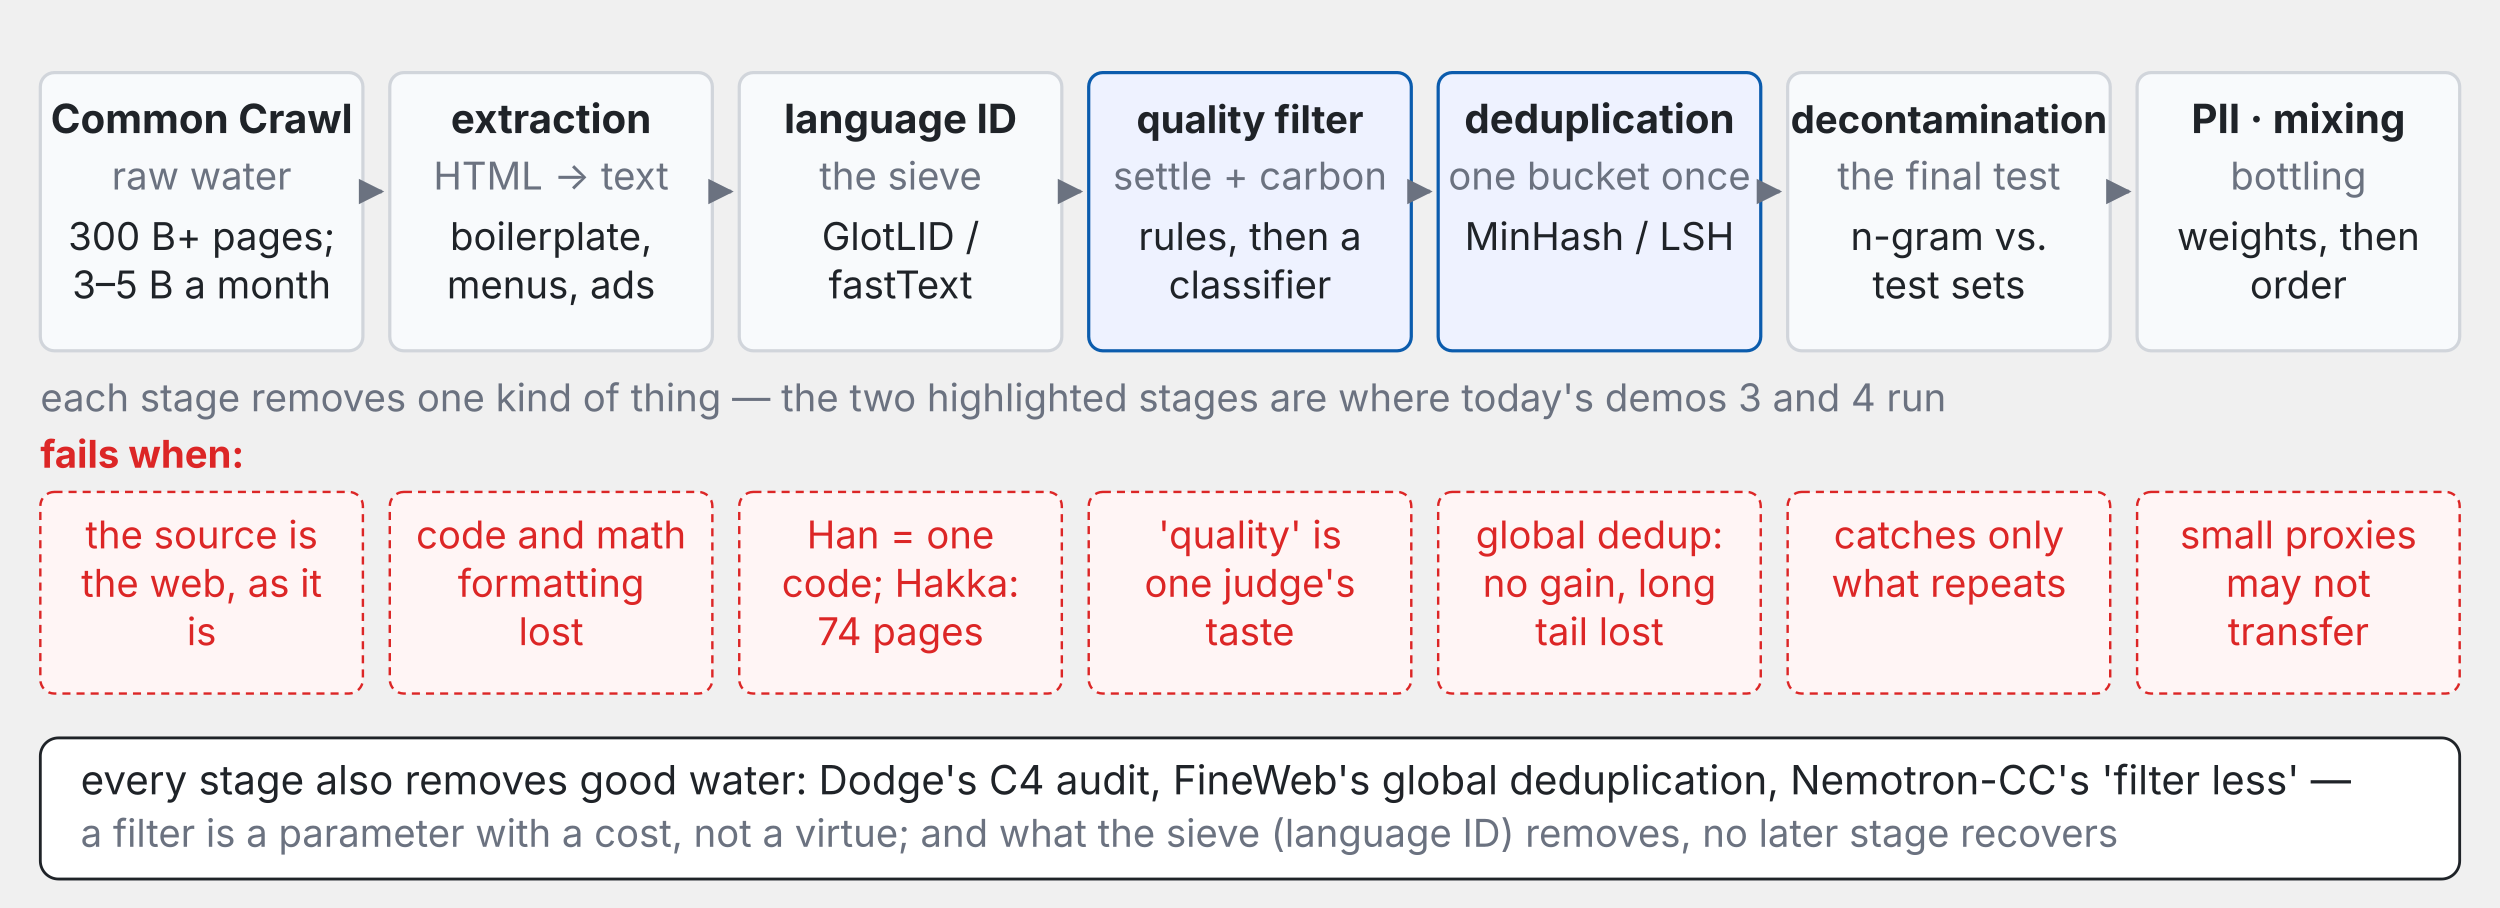
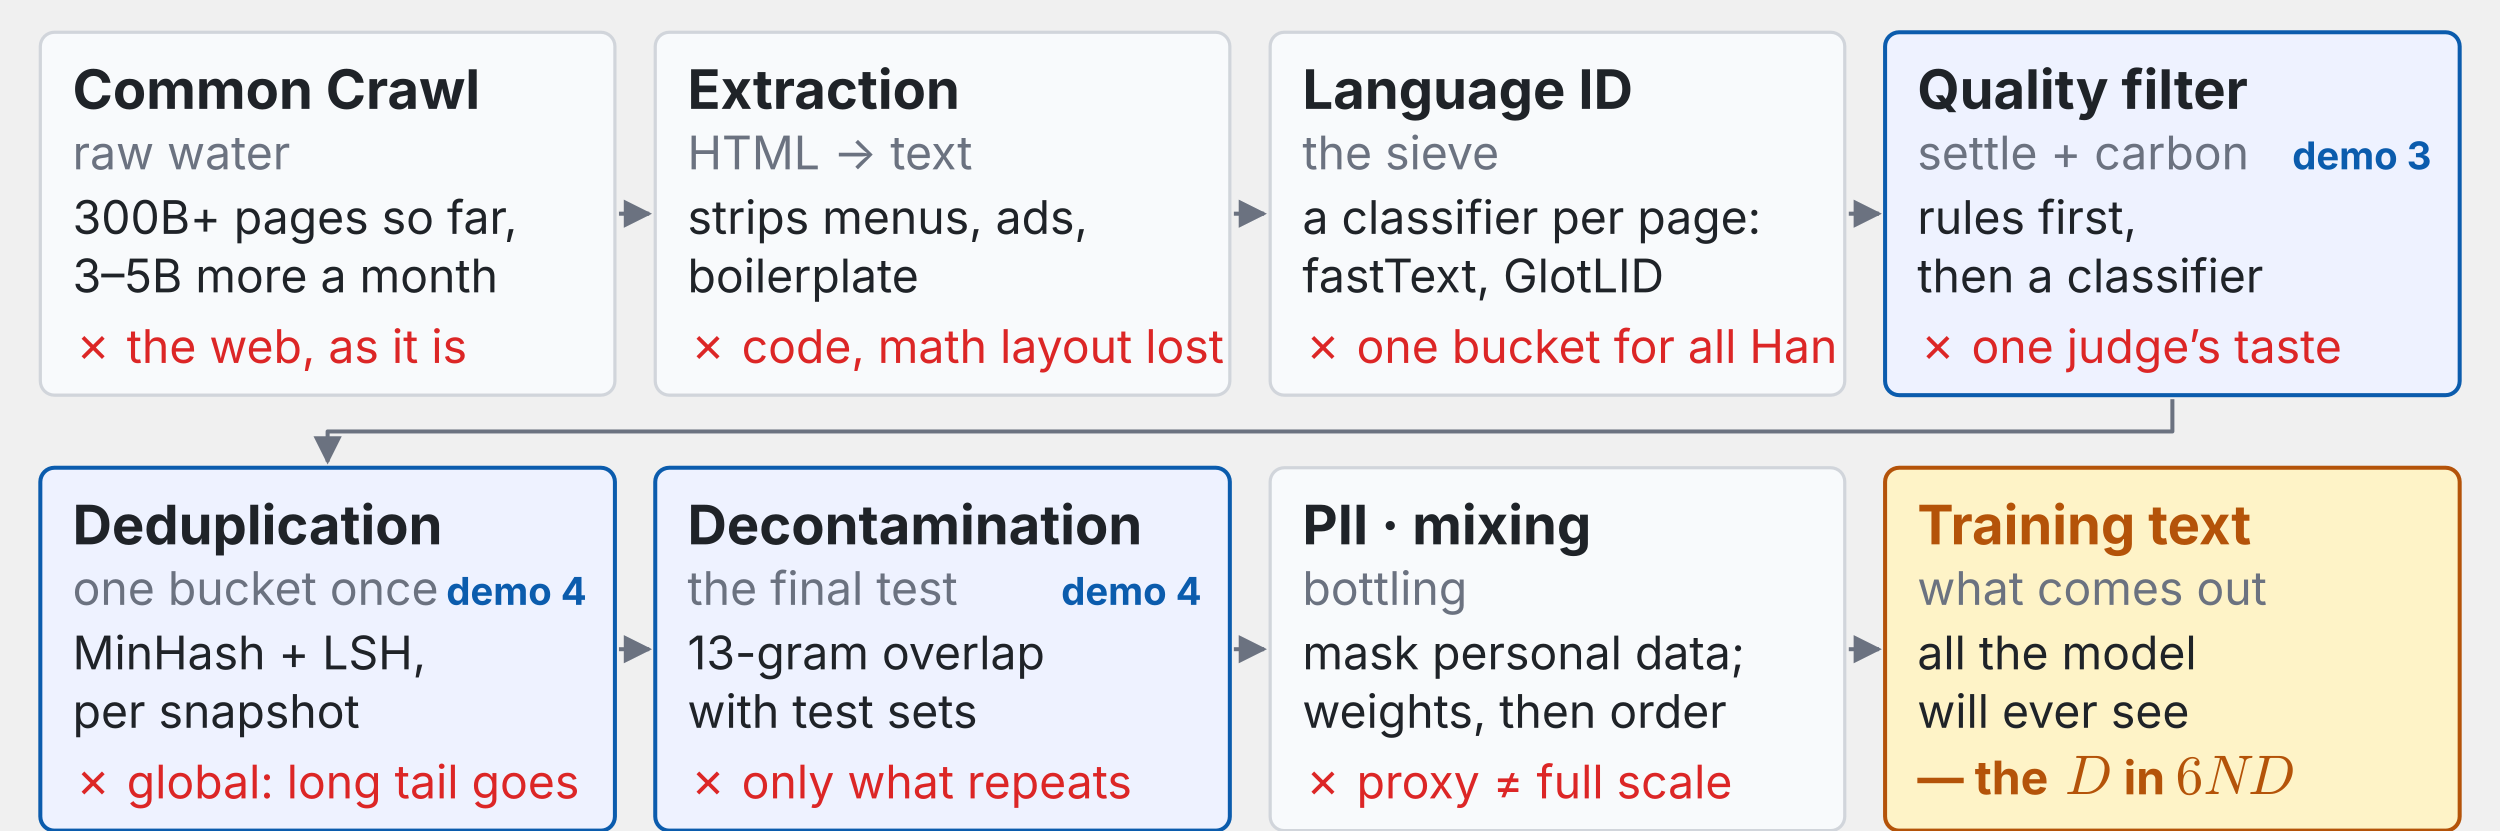
- <svg xmlns="http://www.w3.org/2000/svg" viewBox="0 0 1240 450" width="100%" font-family="-apple-system,BlinkMacSystemFont,Segoe UI,Helvetica Neue,PingFang TC,Noto Sans TC,sans-serif">
+ <svg xmlns="http://www.w3.org/2000/svg" xmlns:xlink="http://www.w3.org/1999/xlink" viewBox="0 0 1240 412" width="100%" font-family="-apple-system,BlinkMacSystemFont,Segoe UI,Helvetica Neue,PingFang TC,Noto Sans TC,sans-serif">
  <defs>
    <marker id="ah-pipeline" viewBox="0 0 10 10" refX="9" refY="5" markerWidth="7" markerHeight="7" orient="auto-start-reverse">
      <path d="M0,0 L10,5 L0,10 z" fill="#6b7280" />
    </marker>
  </defs>
-   <rect x="20" y="36" width="160" height="138" rx="7" fill="#f8fafc" stroke="#d1d5db" stroke-width="1.6" />
-   <text x="100" y="66" font-size="20" fill="#1f2328" text-anchor="middle" font-weight="700">Common Crawl</text>
-   <text x="100" y="94" font-size="19" fill="#6b7280" text-anchor="middle" font-weight="400">raw water</text>
-   <text x="100" y="124" font-size="19" fill="#1f2328" text-anchor="middle" font-weight="400">300 B+ pages;</text>
-   <text x="100" y="148" font-size="19" fill="#1f2328" text-anchor="middle" font-weight="400">3–5 B a month</text>
-   <line x1="182" y1="95" x2="189.333" y2="95" stroke="#6b7280" stroke-width="1.8" marker-end="url(#ah-pipeline)" />
-   <rect x="193.333" y="36" width="160" height="138" rx="7" fill="#f8fafc" stroke="#d1d5db" stroke-width="1.6" />
-   <text x="273.333" y="66" font-size="20" fill="#1f2328" text-anchor="middle" font-weight="700">extraction</text>
-   <text x="273.333" y="94" font-size="19" fill="#6b7280" text-anchor="middle" font-weight="400">HTML → text</text>
-   <text x="273.333" y="124" font-size="19" fill="#1f2328" text-anchor="middle" font-weight="400">boilerplate,</text>
-   <text x="273.333" y="148" font-size="19" fill="#1f2328" text-anchor="middle" font-weight="400">menus, ads</text>
-   <line x1="355.333" y1="95" x2="362.667" y2="95" stroke="#6b7280" stroke-width="1.8" marker-end="url(#ah-pipeline)" />
-   <rect x="366.667" y="36" width="160" height="138" rx="7" fill="#f8fafc" stroke="#d1d5db" stroke-width="1.6" />
-   <text x="446.667" y="66" font-size="20" fill="#1f2328" text-anchor="middle" font-weight="700">language ID</text>
-   <text x="446.667" y="94" font-size="19" fill="#6b7280" text-anchor="middle" font-weight="400">the sieve</text>
-   <text x="446.667" y="124" font-size="19" fill="#1f2328" text-anchor="middle" font-weight="400">GlotLID /</text>
-   <text x="446.667" y="148" font-size="19" fill="#1f2328" text-anchor="middle" font-weight="400">fastText</text>
-   <line x1="528.667" y1="95" x2="536" y2="95" stroke="#6b7280" stroke-width="1.8" marker-end="url(#ah-pipeline)" />
-   <rect x="540" y="36" width="160" height="138" rx="7" fill="#eef2ff" stroke="#0b5cad" stroke-width="1.6" />
-   <text x="620" y="66" font-size="19" fill="#1f2328" text-anchor="middle" font-weight="700">quality filter</text>
-   <text x="620" y="94" font-size="19" fill="#6b7280" text-anchor="middle" font-weight="400">settle + carbon</text>
-   <text x="620" y="124" font-size="19" fill="#1f2328" text-anchor="middle" font-weight="400">rules, then a</text>
-   <text x="620" y="148" font-size="19" fill="#1f2328" text-anchor="middle" font-weight="400">classifier</text>
-   <line x1="702" y1="95" x2="709.333" y2="95" stroke="#6b7280" stroke-width="1.8" marker-end="url(#ah-pipeline)" />
-   <rect x="713.333" y="36" width="160" height="138" rx="7" fill="#eef2ff" stroke="#0b5cad" stroke-width="1.6" />
-   <text x="793.333" y="66" font-size="20" fill="#1f2328" text-anchor="middle" font-weight="700">deduplication</text>
-   <text x="793.333" y="94" font-size="19" fill="#6b7280" text-anchor="middle" font-weight="400">one bucket once</text>
-   <text x="793.333" y="124" font-size="19" fill="#1f2328" text-anchor="middle" font-weight="400">MinHash / LSH</text>
-   <line x1="875.333" y1="95" x2="882.667" y2="95" stroke="#6b7280" stroke-width="1.8" marker-end="url(#ah-pipeline)" />
-   <rect x="886.667" y="36" width="160" height="138" rx="7" fill="#f8fafc" stroke="#d1d5db" stroke-width="1.6" />
-   <text x="966.667" y="66" font-size="19" fill="#1f2328" text-anchor="middle" font-weight="700">decontamination</text>
-   <text x="966.667" y="94" font-size="19" fill="#6b7280" text-anchor="middle" font-weight="400">the final test</text>
-   <text x="966.667" y="124" font-size="19" fill="#1f2328" text-anchor="middle" font-weight="400">n-gram vs.</text>
-   <text x="966.667" y="148" font-size="19" fill="#1f2328" text-anchor="middle" font-weight="400">test sets</text>
-   <line x1="1048.67" y1="95" x2="1056" y2="95" stroke="#6b7280" stroke-width="1.8" marker-end="url(#ah-pipeline)" />
-   <rect x="1060" y="36" width="160" height="138" rx="7" fill="#f8fafc" stroke="#d1d5db" stroke-width="1.6" />
-   <text x="1140" y="66" font-size="20" fill="#1f2328" text-anchor="middle" font-weight="700">PII · mixing</text>
-   <text x="1140" y="94" font-size="19" fill="#6b7280" text-anchor="middle" font-weight="400">bottling</text>
-   <text x="1140" y="124" font-size="19" fill="#1f2328" text-anchor="middle" font-weight="400">weights, then</text>
-   <text x="1140" y="148" font-size="19" fill="#1f2328" text-anchor="middle" font-weight="400">order</text>
-   <text x="20" y="204" font-size="19" fill="#6b7280" text-anchor="start" font-weight="400">each stage removes one kind of thing — the two highlighted stages are where today's demos 3 and 4 run</text>
+   <rect x="20" y="16" width="285" height="180" rx="7" fill="#f8fafc" stroke="#d1d5db" stroke-width="1.6" />
+   <text x="36" y="54" font-size="27" fill="#1f2328" text-anchor="start" font-weight="700">Common Crawl</text>
+   <text x="36" y="84" font-size="23" fill="#6b7280" text-anchor="start" font-weight="400">raw water</text>
+   <text x="36" y="116" font-size="23" fill="#1f2328" text-anchor="start" font-weight="400">300B+ pages so far,</text>
+   <text x="36" y="145" font-size="23" fill="#1f2328" text-anchor="start" font-weight="400">3–5B more a month</text>
+   <line x1="307" y1="106" x2="322" y2="106" stroke="#6b7280" stroke-width="2" marker-end="url(#ah-pipeline)" />
+   <rect x="325" y="16" width="285" height="180" rx="7" fill="#f8fafc" stroke="#d1d5db" stroke-width="1.6" />
+   <text x="341" y="54" font-size="27" fill="#1f2328" text-anchor="start" font-weight="700">Extraction</text>
+   <text x="341" y="84" font-size="23" fill="#6b7280" text-anchor="start" font-weight="400">HTML → text</text>
+   <text x="341" y="116" font-size="23" fill="#1f2328" text-anchor="start" font-weight="400">strips menus, ads,</text>
+   <text x="341" y="145" font-size="23" fill="#1f2328" text-anchor="start" font-weight="400">boilerplate</text>
+   <line x1="612" y1="106" x2="627" y2="106" stroke="#6b7280" stroke-width="2" marker-end="url(#ah-pipeline)" />
+   <rect x="630" y="16" width="285" height="180" rx="7" fill="#f8fafc" stroke="#d1d5db" stroke-width="1.6" />
+   <text x="646" y="54" font-size="27" fill="#1f2328" text-anchor="start" font-weight="700">Language ID</text>
+   <text x="646" y="84" font-size="23" fill="#6b7280" text-anchor="start" font-weight="400">the sieve</text>
+   <text x="646" y="116" font-size="23" fill="#1f2328" text-anchor="start" font-weight="400">a classifier per page:</text>
+   <text x="646" y="145" font-size="23" fill="#1f2328" text-anchor="start" font-weight="400">fastText, GlotLID</text>
+   <line x1="917" y1="106" x2="932" y2="106" stroke="#6b7280" stroke-width="2" marker-end="url(#ah-pipeline)" />
+   <rect x="935" y="16" width="285" height="180" rx="7" fill="#eef2ff" stroke="#0b5cad" stroke-width="2" />
+   <text x="951" y="54" font-size="27" fill="#1f2328" text-anchor="start" font-weight="700">Quality filter</text>
+   <text x="1206" y="84" font-size="19" fill="#0b5cad" text-anchor="end" font-weight="700">demo 3</text>
+   <text x="951" y="84" font-size="23" fill="#6b7280" text-anchor="start" font-weight="400">settle + carbon</text>
+   <text x="951" y="116" font-size="23" fill="#1f2328" text-anchor="start" font-weight="400">rules first,</text>
+   <text x="951" y="145" font-size="23" fill="#1f2328" text-anchor="start" font-weight="400">then a classifier</text>
+   <rect x="20" y="232" width="285" height="180" rx="7" fill="#eef2ff" stroke="#0b5cad" stroke-width="2" />
+   <text x="36" y="270" font-size="27" fill="#1f2328" text-anchor="start" font-weight="700">Deduplication</text>
+   <text x="291" y="300" font-size="19" fill="#0b5cad" text-anchor="end" font-weight="700">demo 4</text>
+   <text x="36" y="300" font-size="23" fill="#6b7280" text-anchor="start" font-weight="400">one bucket once</text>
+   <text x="36" y="332" font-size="23" fill="#1f2328" text-anchor="start" font-weight="400">MinHash + LSH,</text>
+   <text x="36" y="361" font-size="23" fill="#1f2328" text-anchor="start" font-weight="400">per snapshot</text>
+   <line x1="307" y1="322" x2="322" y2="322" stroke="#6b7280" stroke-width="2" marker-end="url(#ah-pipeline)" />
+   <rect x="325" y="232" width="285" height="180" rx="7" fill="#eef2ff" stroke="#0b5cad" stroke-width="2" />
+   <text x="341" y="270" font-size="27" fill="#1f2328" text-anchor="start" font-weight="700">Decontamination</text>
+   <text x="596" y="300" font-size="19" fill="#0b5cad" text-anchor="end" font-weight="700">demo 4</text>
+   <text x="341" y="300" font-size="23" fill="#6b7280" text-anchor="start" font-weight="400">the final test</text>
+   <text x="341" y="332" font-size="23" fill="#1f2328" text-anchor="start" font-weight="400">13-gram overlap</text>
+   <text x="341" y="361" font-size="23" fill="#1f2328" text-anchor="start" font-weight="400">with test sets</text>
+   <line x1="612" y1="322" x2="627" y2="322" stroke="#6b7280" stroke-width="2" marker-end="url(#ah-pipeline)" />
+   <rect x="630" y="232" width="285" height="180" rx="7" fill="#f8fafc" stroke="#d1d5db" stroke-width="1.6" />
+   <text x="646" y="270" font-size="27" fill="#1f2328" text-anchor="start" font-weight="700">PII · mixing</text>
+   <text x="646" y="300" font-size="23" fill="#6b7280" text-anchor="start" font-weight="400">bottling</text>
+   <text x="646" y="332" font-size="23" fill="#1f2328" text-anchor="start" font-weight="400">mask personal data;</text>
+   <text x="646" y="361" font-size="23" fill="#1f2328" text-anchor="start" font-weight="400">weights, then order</text>
+   <line x1="917" y1="322" x2="932" y2="322" stroke="#6b7280" stroke-width="2" marker-end="url(#ah-pipeline)" />
+   <rect x="935" y="232" width="285" height="180" rx="7" fill="#fef3c7" stroke="#b45309" stroke-width="2" />
+   <text x="951" y="270" font-size="27" fill="#b45309" text-anchor="start" font-weight="700">Training text</text>
+   <text x="951" y="300" font-size="23" fill="#6b7280" text-anchor="start" font-weight="400">what comes out</text>
+   <text x="951" y="332" font-size="23" fill="#1f2328" text-anchor="start" font-weight="400">all the model</text>
+   <text x="951" y="361" font-size="23" fill="#1f2328" text-anchor="start" font-weight="400">will ever see</text>
+   <text x="951" y="394" font-size="23" fill="#b45309" text-anchor="start" font-weight="700" textLength="67.0" lengthAdjust="spacing">— the</text>
+   <svg x="1024.21" y="373.028" width="22.908" height="26.712" viewBox="0 0 22.908 26.712">
+     <defs>
+       <style type="text/css">*{stroke-linejoin: round; stroke-linecap: butt}</style>
+     </defs>
+     <g id="t112-figure_1">
+       <g id="t112-patch_1">
+         <path d="M 0 26.712  L 22.908 26.712  L 22.908 0  L 0 0  L 0 26.712  z " style="fill: none" />
+       </g>
+       <g id="t112-text_1">
+         <g style="fill: #b45309" transform="translate(0 20.97169) scale(0.276 -0.276)">
+           <defs>
+             <path id="t112-Cmmi10-44" d="M 313 0  Q 250 0 250 84  Q 253 100 262 139  Q 272 178 289 201  Q 306 225 331 225  Q 722 225 878 269  Q 959 297 997 441  L 1875 3956  Q 1888 4019 1888 4044  Q 1888 4113 1813 4122  Q 1691 4147 1350 4147  Q 1288 4147 1288 4231  Q 1291 4247 1300 4286  Q 1309 4325 1326 4348  Q 1344 4372 1369 4372  L 3669 4372  Q 4116 4372 4450 4155  Q 4784 3938 4962 3570  Q 5141 3203 5141 2759  Q 5141 2269 4937 1778  Q 4734 1288 4368 881  Q 4003 475 3534 237  Q 3066 0 2572 0  L 313 0  z M 1509 275  Q 1509 225 1728 225  L 2472 225  Q 2828 225 3159 372  Q 3491 519 3750 775  Q 3991 1016 4175 1406  Q 4359 1797 4461 2222  Q 4563 2647 4563 3003  Q 4563 3263 4486 3472  Q 4409 3681 4270 3831  Q 4131 3981 3922 4064  Q 3713 4147 3450 4147  L 2747 4147  Q 2572 4147 2515 4117  Q 2459 4088 2413 3928  L 1538 416  Q 1509 338 1509 275  z " transform="scale(0.015625)" />
+           </defs>
+           <use xlink:href="#t112-Cmmi10-44" transform="translate(0 0.6875)" />
+         </g>
+       </g>
+     </g>
+   </svg>
+   <text x="1053.33" y="394" font-size="23" fill="#b45309" text-anchor="start" font-weight="700" textLength="19.5" lengthAdjust="spacing">in</text>
+   <svg x="1079.07" y="373.028" width="59.064" height="26.712" viewBox="0 0 59.064 26.712">
+     <defs>
+       <style type="text/css">*{stroke-linejoin: round; stroke-linecap: butt}</style>
+     </defs>
+     <g id="t113-figure_1">
+       <g id="t113-patch_1">
+         <path d="M 0 26.712  L 59.064 26.712  L 59.064 0  L 0 0  L 0 26.712  z " style="fill: none" />
+       </g>
+       <g id="t113-text_1">
+         <g style="fill: #b45309" transform="translate(0 20.97169) scale(0.276 -0.276)">
+           <defs>
+             <path id="t113-Cmr10-36" d="M 1600 -141  Q 1203 -141 937 70  Q 672 281 526 617  Q 381 953 325 1322  Q 269 1691 269 2069  Q 269 2575 466 3084  Q 663 3594 1045 3928  Q 1428 4263 1953 4263  Q 2172 4263 2361 4180  Q 2550 4097 2658 3936  Q 2766 3775 2766 3547  Q 2766 3416 2677 3327  Q 2588 3238 2456 3238  Q 2331 3238 2240 3328  Q 2150 3419 2150 3547  Q 2150 3672 2240 3762  Q 2331 3853 2456 3853  L 2491 3853  Q 2409 3969 2261 4023  Q 2113 4078 1953 4078  Q 1759 4078 1595 3993  Q 1431 3909 1300 3765  Q 1169 3622 1081 3448  Q 994 3275 945 3053  Q 897 2831 884 2637  Q 872 2444 872 2150  Q 984 2413 1190 2580  Q 1397 2747 1656 2747  Q 1941 2747 2175 2631  Q 2409 2516 2578 2311  Q 2747 2106 2836 1843  Q 2925 1581 2925 1313  Q 2925 938 2758 598  Q 2591 259 2287 59  Q 1984 -141 1600 -141  z M 1600 63  Q 1847 63 1997 175  Q 2147 288 2217 473  Q 2288 659 2305 848  Q 2322 1038 2322 1313  Q 2322 1675 2287 1931  Q 2253 2188 2100 2383  Q 1947 2578 1631 2578  Q 1372 2578 1205 2403  Q 1038 2228 961 1961  Q 884 1694 884 1447  Q 884 1363 891 1319  Q 891 1309 889 1303  Q 888 1297 884 1288  Q 884 1013 940 731  Q 997 450 1156 256  Q 1316 63 1600 63  z " transform="scale(0.015625)" />
+             <path id="t113-Cmmi10-4e" d="M 300 0  Q 238 0 238 84  Q 241 100 250 139  Q 259 178 276 201  Q 294 225 319 225  Q 931 225 1031 616  L 1900 4116  Q 1722 4147 1338 4147  Q 1275 4147 1275 4231  Q 1278 4247 1287 4286  Q 1297 4325 1314 4348  Q 1331 4372 1356 4372  L 2463 4372  Q 2509 4372 2522 4331  L 3944 947  L 4653 3781  Q 4666 3850 4666 3878  Q 4666 4147 4172 4147  Q 4109 4147 4109 4231  Q 4131 4313 4143 4342  Q 4156 4372 4219 4372  L 5588 4372  Q 5650 4372 5650 4288  Q 5647 4272 5637 4233  Q 5628 4194 5611 4170  Q 5594 4147 5569 4147  Q 4956 4147 4856 3756  L 3938 56  Q 3916 0 3872 0  L 3794 0  Q 3750 0 3738 44  L 2106 3916  L 2094 3956  Q 2081 3969 2081 3975  L 1234 588  Q 1228 572 1225 548  Q 1222 525 1216 494  Q 1216 328 1359 276  Q 1503 225 1716 225  Q 1778 225 1778 141  Q 1756 53 1740 26  Q 1725 0 1672 0  L 300 0  z " transform="scale(0.015625)" />
+             <path id="t113-Cmmi10-44" d="M 313 0  Q 250 0 250 84  Q 253 100 262 139  Q 272 178 289 201  Q 306 225 331 225  Q 722 225 878 269  Q 959 297 997 441  L 1875 3956  Q 1888 4019 1888 4044  Q 1888 4113 1813 4122  Q 1691 4147 1350 4147  Q 1288 4147 1288 4231  Q 1291 4247 1300 4286  Q 1309 4325 1326 4348  Q 1344 4372 1369 4372  L 3669 4372  Q 4116 4372 4450 4155  Q 4784 3938 4962 3570  Q 5141 3203 5141 2759  Q 5141 2269 4937 1778  Q 4734 1288 4368 881  Q 4003 475 3534 237  Q 3066 0 2572 0  L 313 0  z M 1509 275  Q 1509 225 1728 225  L 2472 225  Q 2828 225 3159 372  Q 3491 519 3750 775  Q 3991 1016 4175 1406  Q 4359 1797 4461 2222  Q 4563 2647 4563 3003  Q 4563 3263 4486 3472  Q 4409 3681 4270 3831  Q 4131 3981 3922 4064  Q 3713 4147 3450 4147  L 2747 4147  Q 2572 4147 2515 4117  Q 2459 4088 2413 3928  L 1538 416  Q 1509 338 1509 275  z " transform="scale(0.015625)" />
+           </defs>
+           <use xlink:href="#t113-Cmr10-36" transform="translate(0 0.6875)" />
+           <use xlink:href="#t113-Cmmi10-4e" transform="translate(50 0.6875)" />
+           <use xlink:href="#t113-Cmmi10-44" transform="translate(130.3223 0.6875)" />
+         </g>
+       </g>
+     </g>
+   </svg>
+   <polyline points="1077.5,198 1077.5,214 162.5,214 162.5,229" fill="none" stroke="#6b7280" stroke-width="2" stroke-linejoin="round" marker-end="url(#ah-pipeline)" />
  <g class="fragment" data-fragment-index="1">
-     <text x="20" y="232" font-size="19" fill="#dc2626" text-anchor="start" font-weight="700">fails when:</text>
-     <rect x="20" y="244" width="160" height="100" rx="7" fill="#fff5f5" stroke="#dc2626" stroke-width="1.2" stroke-dasharray="4 3" />
-     <text x="100" y="272" font-size="19" fill="#dc2626" text-anchor="middle" font-weight="400">the source is</text>
-     <text x="100" y="296" font-size="19" fill="#dc2626" text-anchor="middle" font-weight="400">the web, as it</text>
-     <text x="100" y="320" font-size="19" fill="#dc2626" text-anchor="middle" font-weight="400">is</text>
-     <rect x="193.333" y="244" width="160" height="100" rx="7" fill="#fff5f5" stroke="#dc2626" stroke-width="1.2" stroke-dasharray="4 3" />
-     <text x="273.333" y="272" font-size="19" fill="#dc2626" text-anchor="middle" font-weight="400">code and math</text>
-     <text x="273.333" y="296" font-size="19" fill="#dc2626" text-anchor="middle" font-weight="400">formatting</text>
-     <text x="273.333" y="320" font-size="19" fill="#dc2626" text-anchor="middle" font-weight="400">lost</text>
-     <rect x="366.667" y="244" width="160" height="100" rx="7" fill="#fff5f5" stroke="#dc2626" stroke-width="1.2" stroke-dasharray="4 3" />
-     <text x="446.667" y="272" font-size="19" fill="#dc2626" text-anchor="middle" font-weight="400">Han = one</text>
-     <text x="446.667" y="296" font-size="19" fill="#dc2626" text-anchor="middle" font-weight="400">code; Hakka:</text>
-     <text x="446.667" y="320" font-size="19" fill="#dc2626" text-anchor="middle" font-weight="400">74 pages</text>
-     <rect x="540" y="244" width="160" height="100" rx="7" fill="#fff5f5" stroke="#dc2626" stroke-width="1.2" stroke-dasharray="4 3" />
-     <text x="620" y="272" font-size="19" fill="#dc2626" text-anchor="middle" font-weight="400">'quality' is</text>
-     <text x="620" y="296" font-size="19" fill="#dc2626" text-anchor="middle" font-weight="400">one judge's</text>
-     <text x="620" y="320" font-size="19" fill="#dc2626" text-anchor="middle" font-weight="400">taste</text>
-     <rect x="713.333" y="244" width="160" height="100" rx="7" fill="#fff5f5" stroke="#dc2626" stroke-width="1.2" stroke-dasharray="4 3" />
-     <text x="793.333" y="272" font-size="19" fill="#dc2626" text-anchor="middle" font-weight="400">global dedup:</text>
-     <text x="793.333" y="296" font-size="19" fill="#dc2626" text-anchor="middle" font-weight="400">no gain, long</text>
-     <text x="793.333" y="320" font-size="19" fill="#dc2626" text-anchor="middle" font-weight="400">tail lost</text>
-     <rect x="886.667" y="244" width="160" height="100" rx="7" fill="#fff5f5" stroke="#dc2626" stroke-width="1.2" stroke-dasharray="4 3" />
-     <text x="966.667" y="272" font-size="19" fill="#dc2626" text-anchor="middle" font-weight="400">catches only</text>
-     <text x="966.667" y="296" font-size="19" fill="#dc2626" text-anchor="middle" font-weight="400">what repeats</text>
-     <rect x="1060" y="244" width="160" height="100" rx="7" fill="#fff5f5" stroke="#dc2626" stroke-width="1.2" stroke-dasharray="4 3" />
-     <text x="1140" y="272" font-size="19" fill="#dc2626" text-anchor="middle" font-weight="400">small proxies</text>
-     <text x="1140" y="296" font-size="19" fill="#dc2626" text-anchor="middle" font-weight="400">may not</text>
-     <text x="1140" y="320" font-size="19" fill="#dc2626" text-anchor="middle" font-weight="400">transfer</text>
-   </g>
-   <g class="fragment" data-fragment-index="2">
-     <rect x="20" y="366" width="1200" height="70" rx="9" fill="#fff" stroke="#1f2328" stroke-width="1.4" />
-     <text x="40" y="394" font-size="20" fill="#1f2328" text-anchor="start" font-weight="400">every stage also removes good water: Dodge's C4 audit, FineWeb's global deduplication, Nemotron-CC's 'filter less' —</text>
-     <text x="40" y="420" font-size="19" fill="#6b7280" text-anchor="start" font-weight="400">a filter is a parameter with a cost, not a virtue; and what the sieve (language ID) removes, no later stage recovers</text>
+     <text x="36" y="180" font-size="23" fill="#dc2626" text-anchor="start" font-weight="400">✗ the web, as it is</text>
+     <text x="341" y="180" font-size="23" fill="#dc2626" text-anchor="start" font-weight="400">✗ code, math layout lost</text>
+     <text x="646" y="180" font-size="23" fill="#dc2626" text-anchor="start" font-weight="400">✗ one bucket for all Han</text>
+     <text x="951" y="180" font-size="23" fill="#dc2626" text-anchor="start" font-weight="400">✗ one judge’s taste</text>
+     <text x="36" y="396" font-size="23" fill="#dc2626" text-anchor="start" font-weight="400">✗ global: long tail goes</text>
+     <text x="341" y="396" font-size="23" fill="#dc2626" text-anchor="start" font-weight="400">✗ only what repeats</text>
+     <text x="646" y="396" font-size="23" fill="#dc2626" text-anchor="start" font-weight="400">✗ proxy ≠ full scale</text>
  </g>
</svg>
